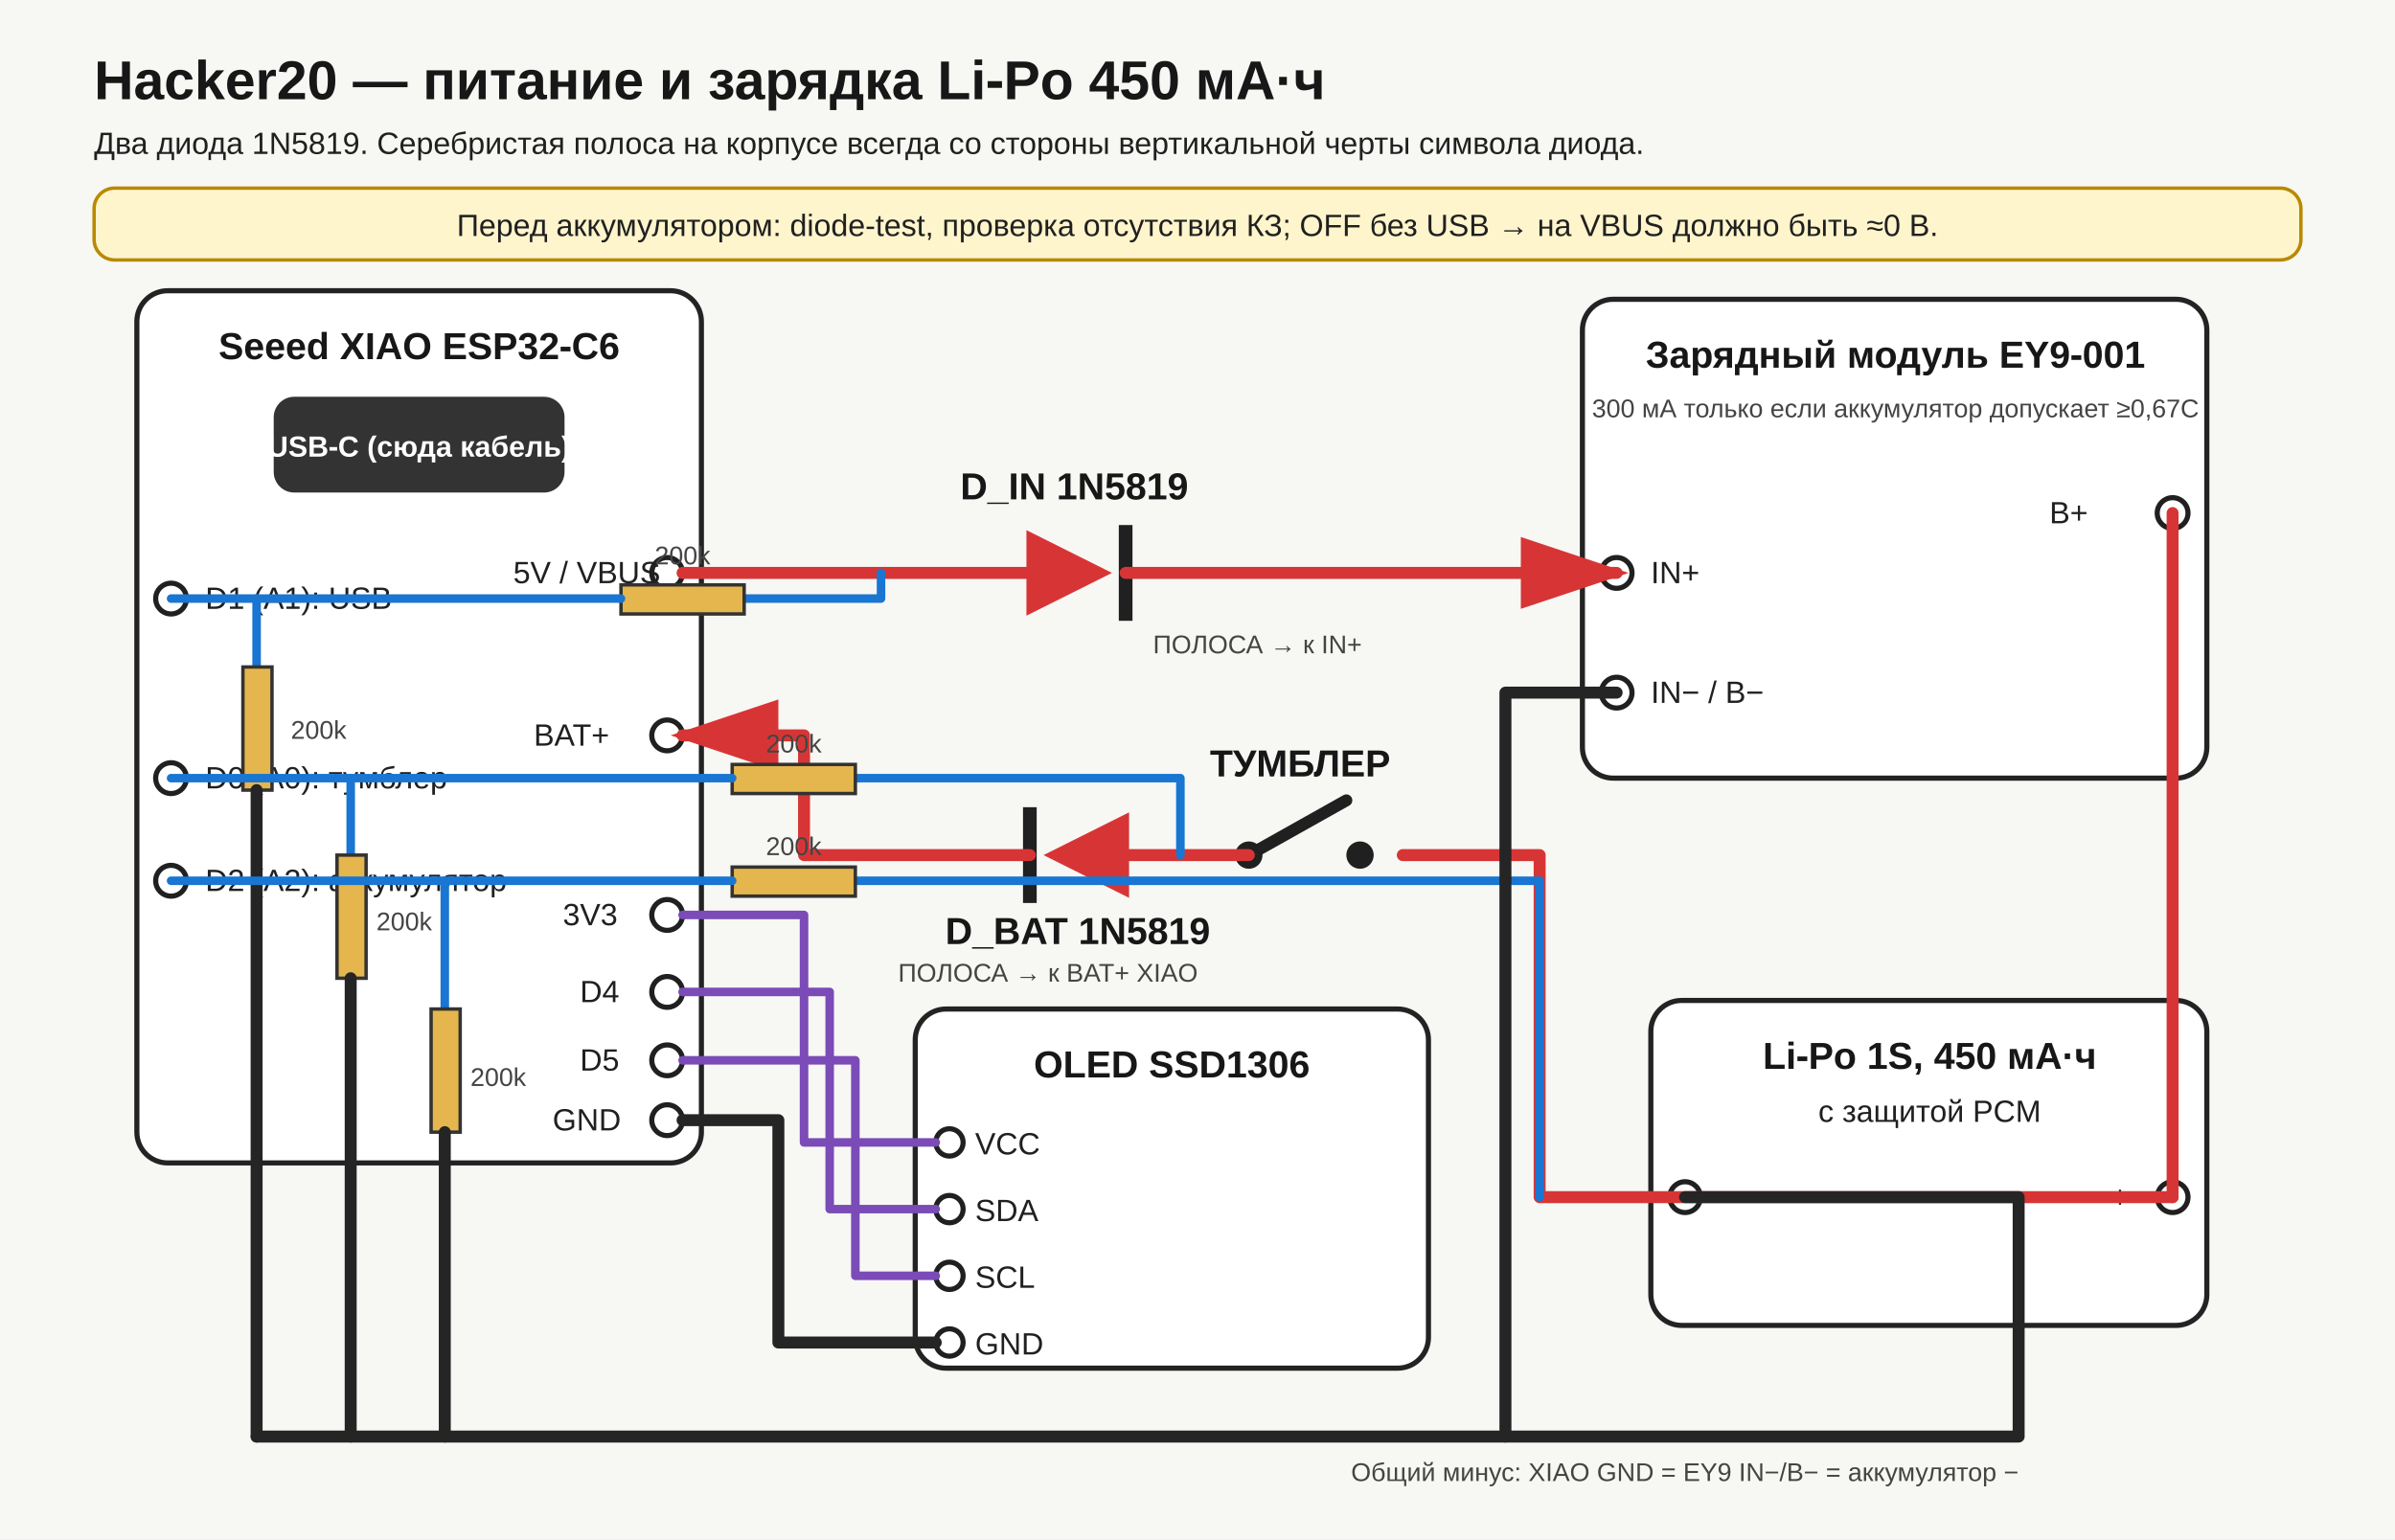
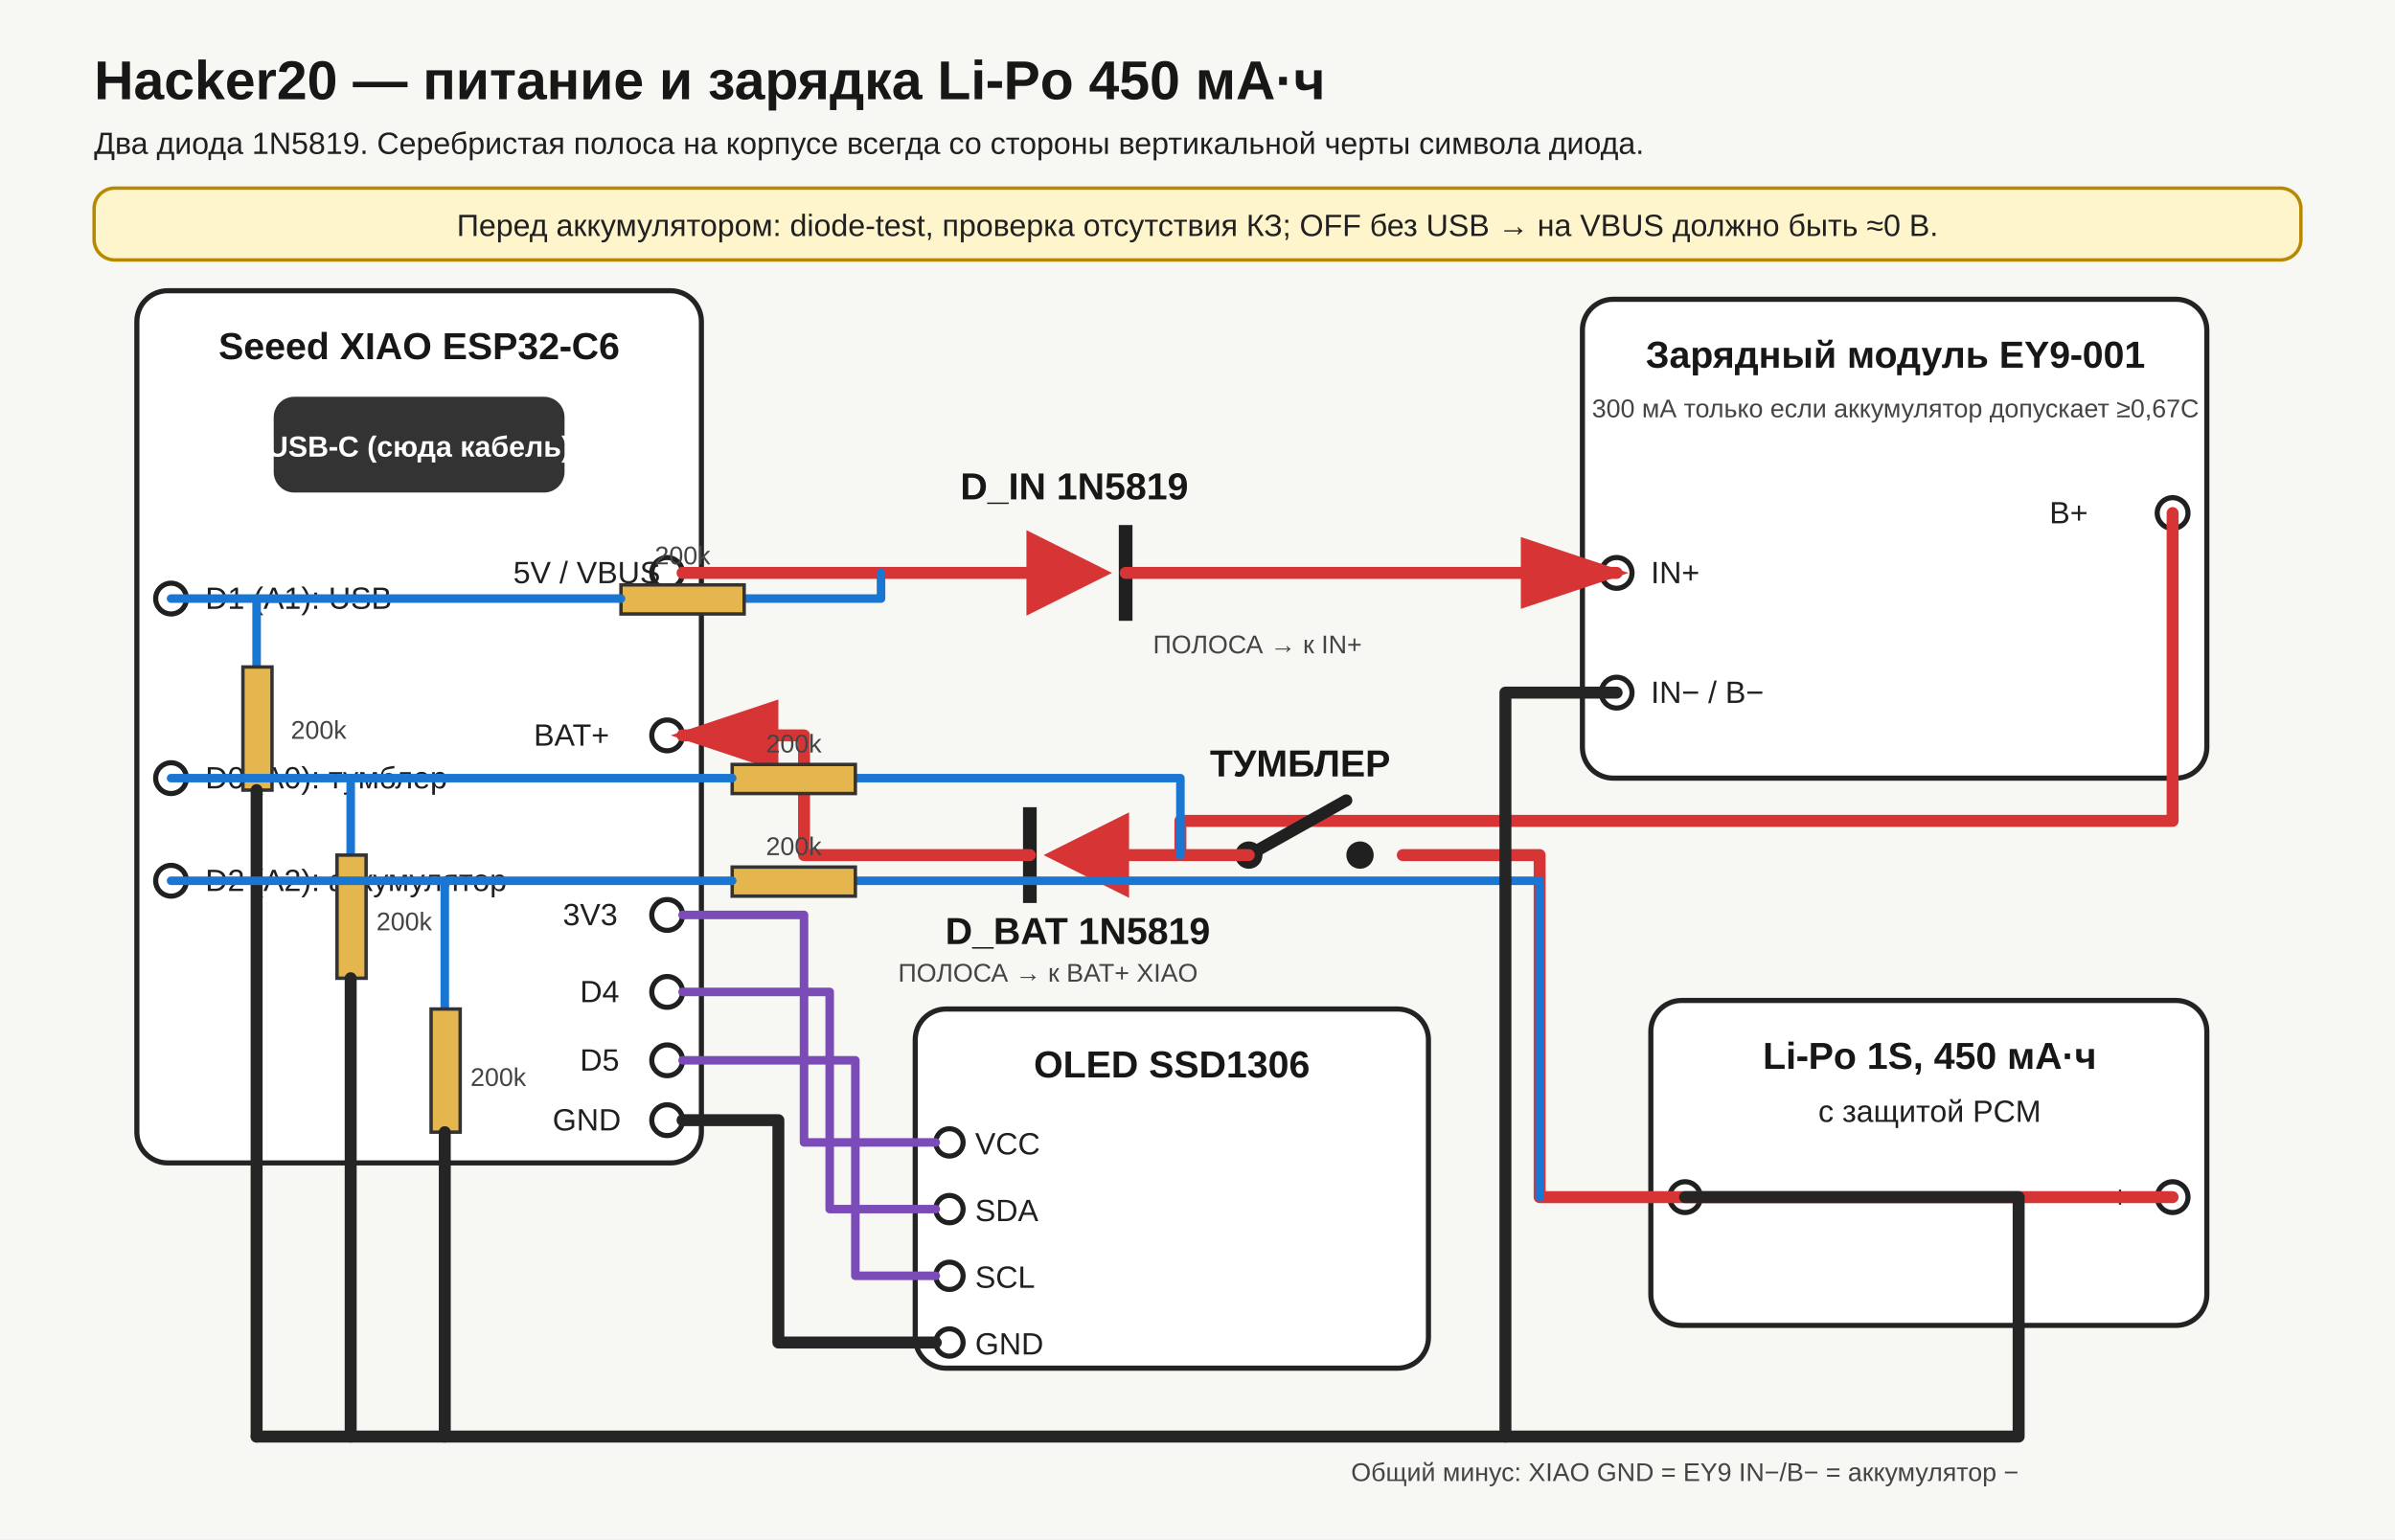
<svg xmlns="http://www.w3.org/2000/svg" width="1400" height="900" viewBox="0 0 1400 900">
  <defs>
    <style>
      .bg { fill:#f7f7f4; }
      .card { fill:#fff; stroke:#232323; stroke-width:3; rx:18; }
      .title { font:700 32px Arial,sans-serif; fill:#171717; }
      .head { font:700 22px Arial,sans-serif; fill:#171717; }
      .txt { font:18px Arial,sans-serif; fill:#202020; }
      .small { font:15px Arial,sans-serif; fill:#444; }
      .plus { stroke:#d73535; stroke-width:7; fill:none; stroke-linecap:round; stroke-linejoin:round; }
      .gnd { stroke:#252525; stroke-width:7; fill:none; stroke-linecap:round; stroke-linejoin:round; }
      .sense { stroke:#1976d2; stroke-width:5; fill:none; stroke-linecap:round; stroke-linejoin:round; }
      .i2c { stroke:#7b4bb7; stroke-width:5; fill:none; stroke-linecap:round; stroke-linejoin:round; }
      .node { fill:#fff; stroke:#202020; stroke-width:3; }
      .label { font:700 17px Arial,sans-serif; fill:#fff; }
      .note { fill:#fff5cc; stroke:#b88900; stroke-width:2; rx:12; }
    </style>
    <marker id="arrowRed" markerWidth="10" markerHeight="10" refX="8" refY="3" orient="auto">
      <path d="M0,0 L0,6 L9,3 z" fill="#d73535" />
    </marker>
  </defs>
  <rect class="bg" width="1400" height="900" />
  <text class="title" x="55" y="58">Hacker20 — питание и зарядка Li‑Po 450 мА·ч</text>
  <text class="txt" x="55" y="90">Два диода 1N5819. Серебристая полоса на корпусе всегда со стороны вертикальной черты символа диода.</text>
  <rect class="card" x="80" y="170" width="330" height="510" />
  <text class="head" x="245" y="210" text-anchor="middle">Seeed XIAO ESP32‑C6</text>
  <rect x="160" y="232" width="170" height="56" rx="12" fill="#333" />
  <text class="label" x="245" y="267" text-anchor="middle">USB‑C (сюда кабель)</text>
  <circle class="node" cx="390" cy="335" r="9" />
  <text class="txt" x="300" y="341">5V / VBUS</text>
  <circle class="node" cx="390" cy="430" r="9" />
  <text class="txt" x="312" y="436">BAT+</text>
  <circle class="node" cx="390" cy="535" r="9" />
  <text class="txt" x="329" y="541">3V3</text>
  <circle class="node" cx="390" cy="580" r="9" />
  <text class="txt" x="339" y="586">D4</text>
  <circle class="node" cx="390" cy="620" r="9" />
  <text class="txt" x="339" y="626">D5</text>
  <circle class="node" cx="390" cy="655" r="9" />
  <text class="txt" x="323" y="661">GND</text>
  <circle class="node" cx="100" cy="350" r="9" />
  <text class="txt" x="120" y="356">D1 (A1): USB</text>
  <circle class="node" cx="100" cy="455" r="9" />
  <text class="txt" x="120" y="461">D0 (A0): тумблер</text>
  <circle class="node" cx="100" cy="515" r="9" />
  <text class="txt" x="120" y="521">D2 (A2): аккумулятор</text>
  <rect class="card" x="925" y="175" width="365" height="280" />
  <text class="head" x="1108" y="215" text-anchor="middle">Зарядный модуль EY9‑001</text>
  <text class="small" x="1108" y="244" text-anchor="middle">300 мА только если аккумулятор допускает ≥0,67C</text>
  <circle class="node" cx="945" cy="335" r="9" />
  <text class="txt" x="965" y="341">IN+</text>
  <circle class="node" cx="945" cy="405" r="9" />
  <text class="txt" x="965" y="411">IN− / B−</text>
  <circle class="node" cx="1270" cy="300" r="9" />
  <text class="txt" x="1198" y="306">B+</text>
  <rect class="card" x="965" y="585" width="325" height="190" />
  <text class="head" x="1128" y="625" text-anchor="middle">Li‑Po 1S, 450 мА·ч</text>
  <text class="txt" x="1128" y="656" text-anchor="middle">с защитой PCM</text>
  <circle class="node" cx="985" cy="700" r="9" />
  <text class="txt" x="1005" y="706">−</text>
  <circle class="node" cx="1270" cy="700" r="9" />
  <text class="txt" x="1234" y="706">+</text>
  <rect class="card" x="535" y="590" width="300" height="210" />
  <text class="head" x="685" y="630" text-anchor="middle">OLED SSD1306</text>
  <text class="txt" x="570" y="675">VCC</text>
  <circle class="node" cx="555" cy="668" r="8" />
  <text class="txt" x="570" y="714">SDA</text>
  <circle class="node" cx="555" cy="707" r="8" />
  <text class="txt" x="570" y="753">SCL</text>
  <circle class="node" cx="555" cy="746" r="8" />
  <text class="txt" x="570" y="792">GND</text>
  <circle class="node" cx="555" cy="785" r="8" />
  <path class="plus" d="M399 335 H600" />
  <polygon points="600,310 600,360 650,335" fill="#d73535" />
  <line x1="658" y1="307" x2="658" y2="363" stroke="#202020" stroke-width="8" />
  <path class="plus" d="M658 335 H945" marker-end="url(#arrowRed)" />
  <text class="head" x="628" y="292" text-anchor="middle">D_IN 1N5819</text>
  <text class="small" x="674" y="382">ПОЛОСА → к IN+</text>
  <path class="sense" d="M515 335 V350 H435" />
  <rect x="363" y="342" width="72" height="17" fill="#e5b64d" stroke="#333" stroke-width="2" />
  <text class="small" x="399" y="330" text-anchor="middle">200k</text>
  <path class="sense" d="M363 350 H100" />
  <path class="sense" d="M150 350 V390" />
  <rect x="142" y="390" width="17" height="72" fill="#e5b64d" stroke="#333" stroke-width="2" />
  <text class="small" x="170" y="432">200k</text>
  <path class="gnd" d="M150 462 V840" />
-   <path class="plus" d="M1270 700 V300" />
+   <path class="plus" d="M1270 300 V480 H690 V500" />
  <path class="plus" d="M1270 700 H900 V500 H820" />
  <circle cx="795" cy="500" r="8" fill="#202020" />
  <circle cx="730" cy="500" r="8" fill="#202020" />
  <line x1="730" y1="500" x2="787" y2="468" stroke="#202020" stroke-width="7" stroke-linecap="round" />
  <text class="head" x="760" y="454" text-anchor="middle">ТУМБЛЕР</text>
  <path class="plus" d="M730 500 H660" />
  <polygon points="660,475 660,525 610,500" fill="#d73535" />
  <line x1="602" y1="472" x2="602" y2="528" stroke="#202020" stroke-width="8" />
  <path class="plus" d="M602 500 H470 V430 H399" marker-end="url(#arrowRed)" />
  <text class="head" x="630" y="552" text-anchor="middle">D_BAT 1N5819</text>
  <text class="small" x="525" y="574">ПОЛОСА → к BAT+ XIAO</text>
  <path class="sense" d="M690 500 V455 H500" />
  <rect x="428" y="447" width="72" height="17" fill="#e5b64d" stroke="#333" stroke-width="2" />
  <text class="small" x="464" y="440" text-anchor="middle">200k</text>
  <path class="sense" d="M428 455 H100" />
  <path class="sense" d="M205 455 V500" />
  <rect x="197" y="500" width="17" height="72" fill="#e5b64d" stroke="#333" stroke-width="2" />
  <text class="small" x="220" y="544">200k</text>
  <path class="gnd" d="M205 572 V840" />
  <path class="sense" d="M900 700 V515 H500" />
  <rect x="428" y="507" width="72" height="17" fill="#e5b64d" stroke="#333" stroke-width="2" />
  <text class="small" x="464" y="500" text-anchor="middle">200k</text>
  <path class="sense" d="M428 515 H100" />
  <path class="sense" d="M260 515 V590" />
  <rect x="252" y="590" width="17" height="72" fill="#e5b64d" stroke="#333" stroke-width="2" />
  <text class="small" x="275" y="635">200k</text>
  <path class="gnd" d="M260 662 V840" />
  <path class="i2c" d="M399 535 H470 V668 H547" />
  <path class="i2c" d="M399 580 H485 V707 H547" />
  <path class="i2c" d="M399 620 H500 V746 H547" />
  <path class="gnd" d="M399 655 H455 V785 H547" />
  <path class="gnd" d="M150 840 H1180 V700 H985" />
  <path class="gnd" d="M945 405 H880 V840" />
  <text class="small" x="1180" y="866" text-anchor="end">Общий минус: XIAO GND = EY9 IN−/B− = аккумулятор −</text>
  <rect class="note" x="55" y="110" width="1290" height="42" />
  <text class="txt" x="700" y="138" text-anchor="middle">Перед аккумулятором: diode-test, проверка отсутствия КЗ; OFF без USB → на VBUS должно быть ≈0 В.</text>
</svg>
